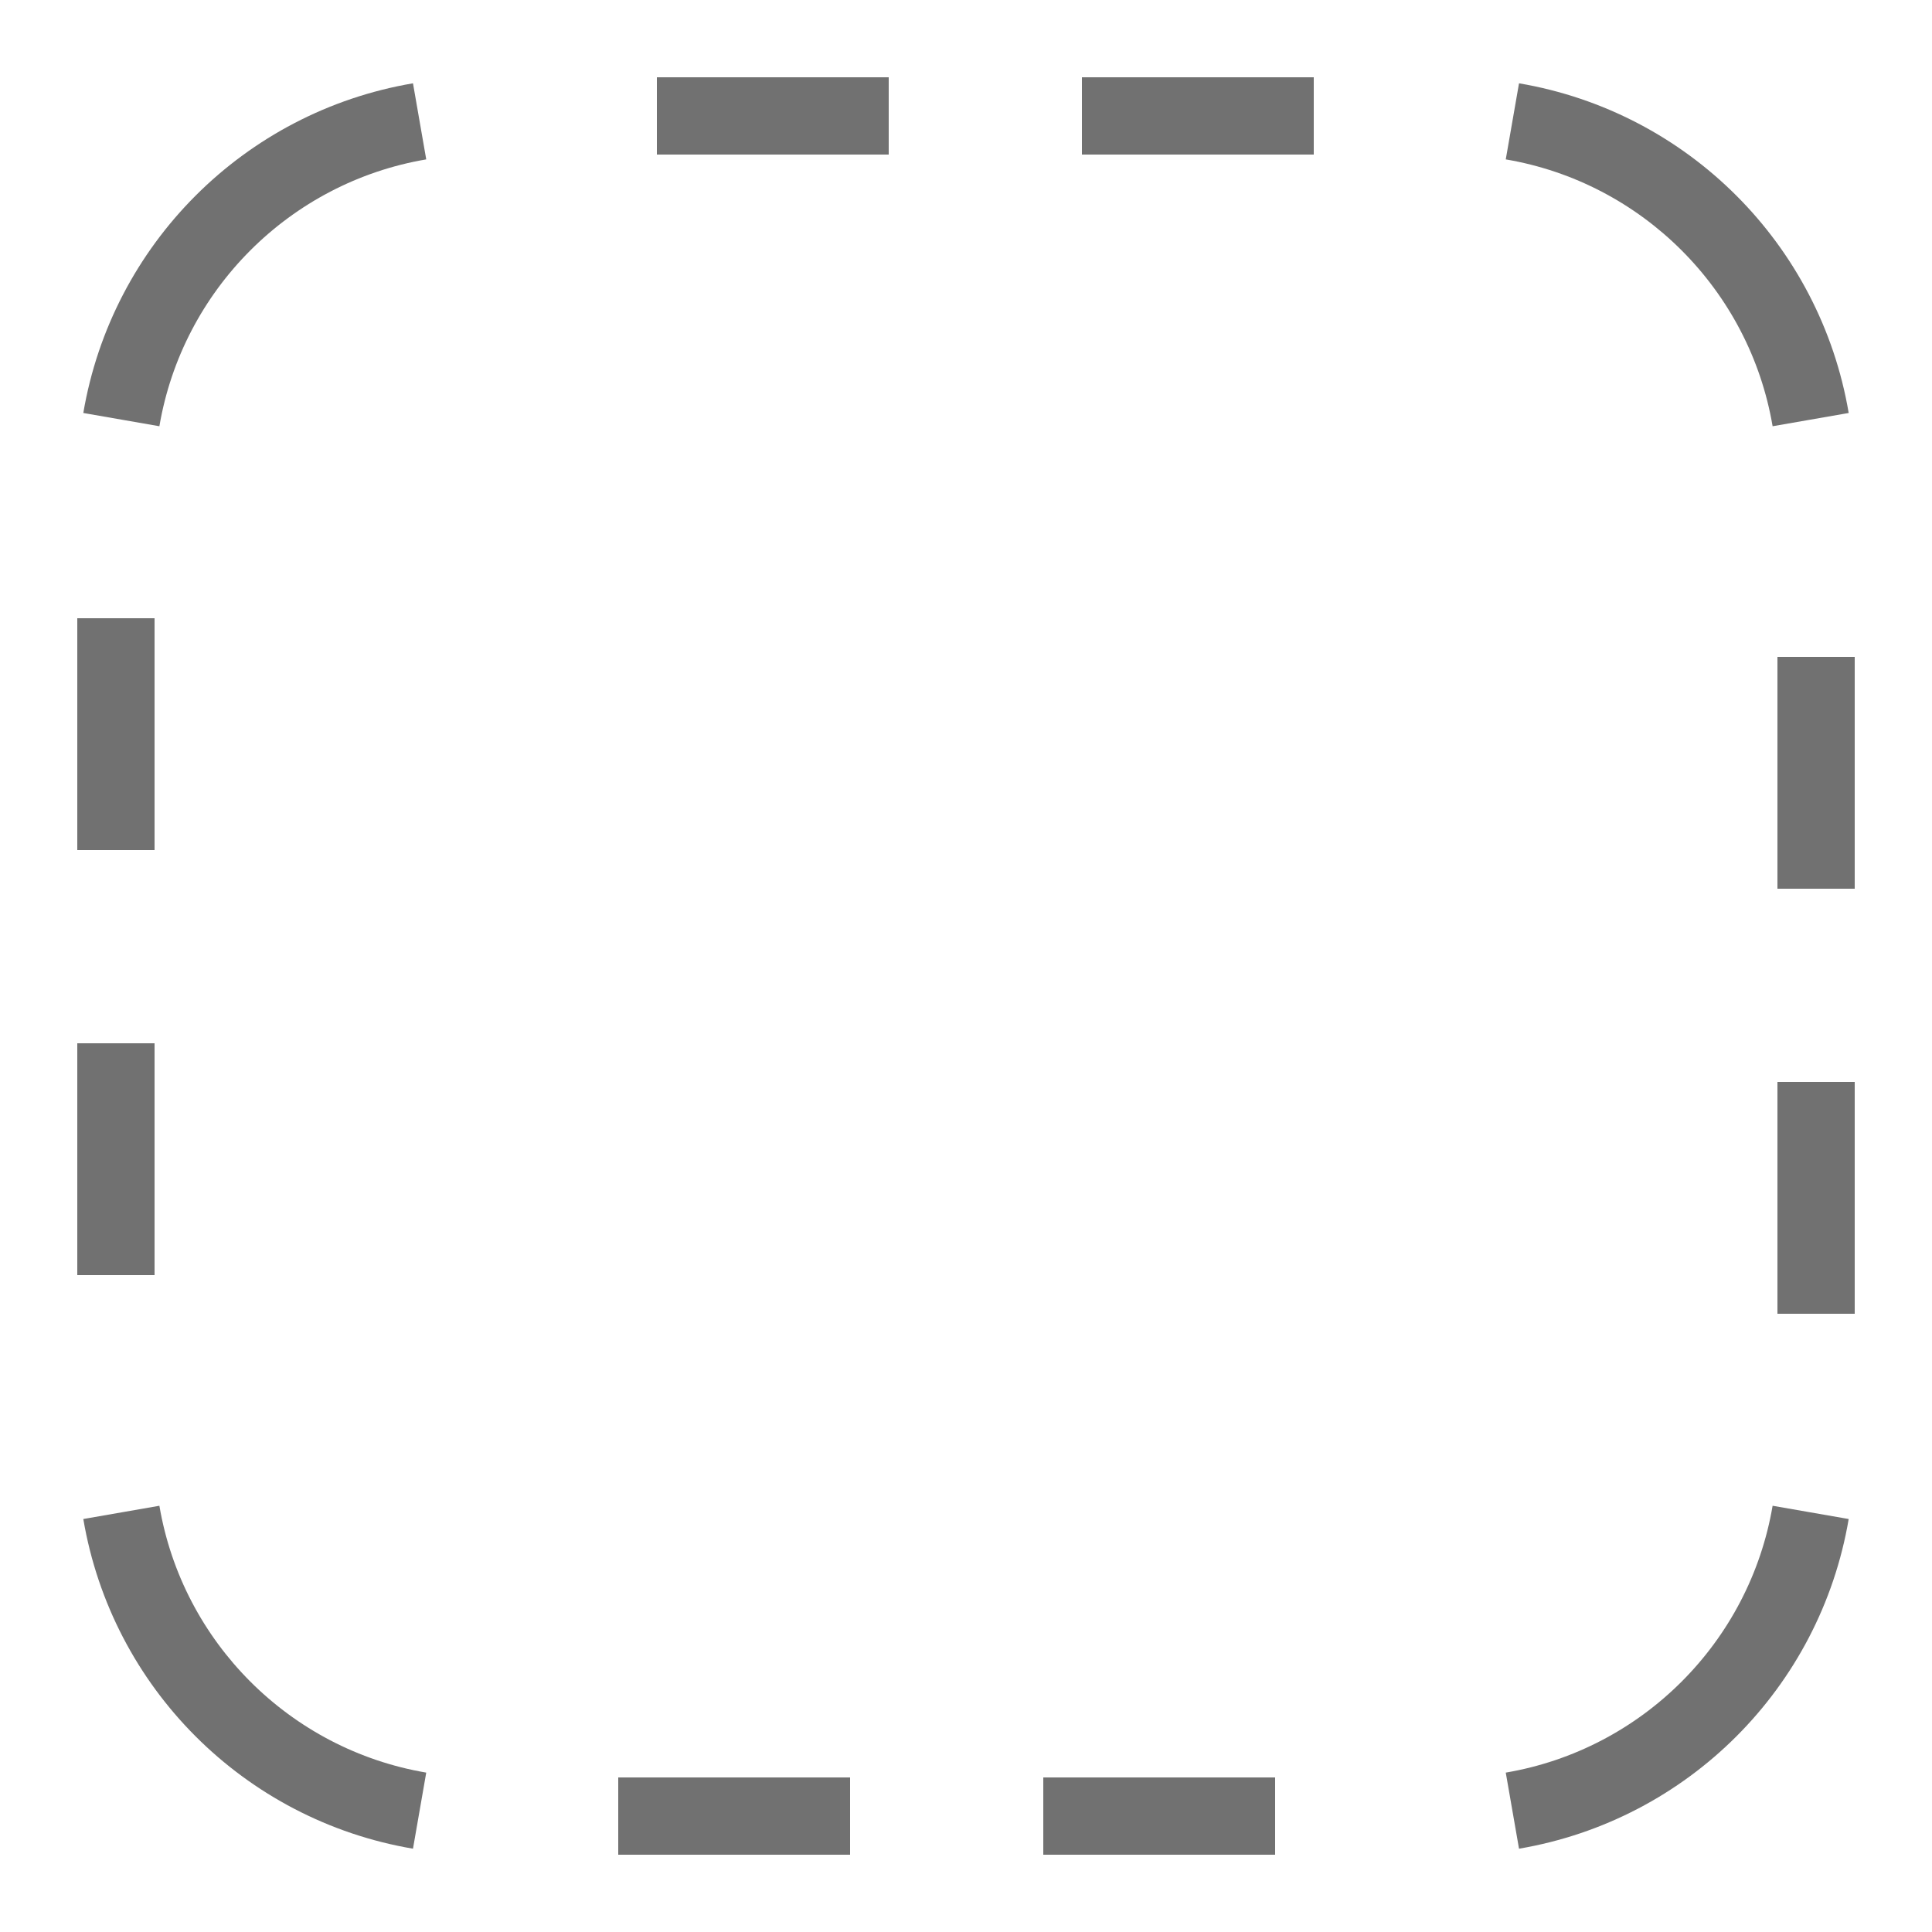
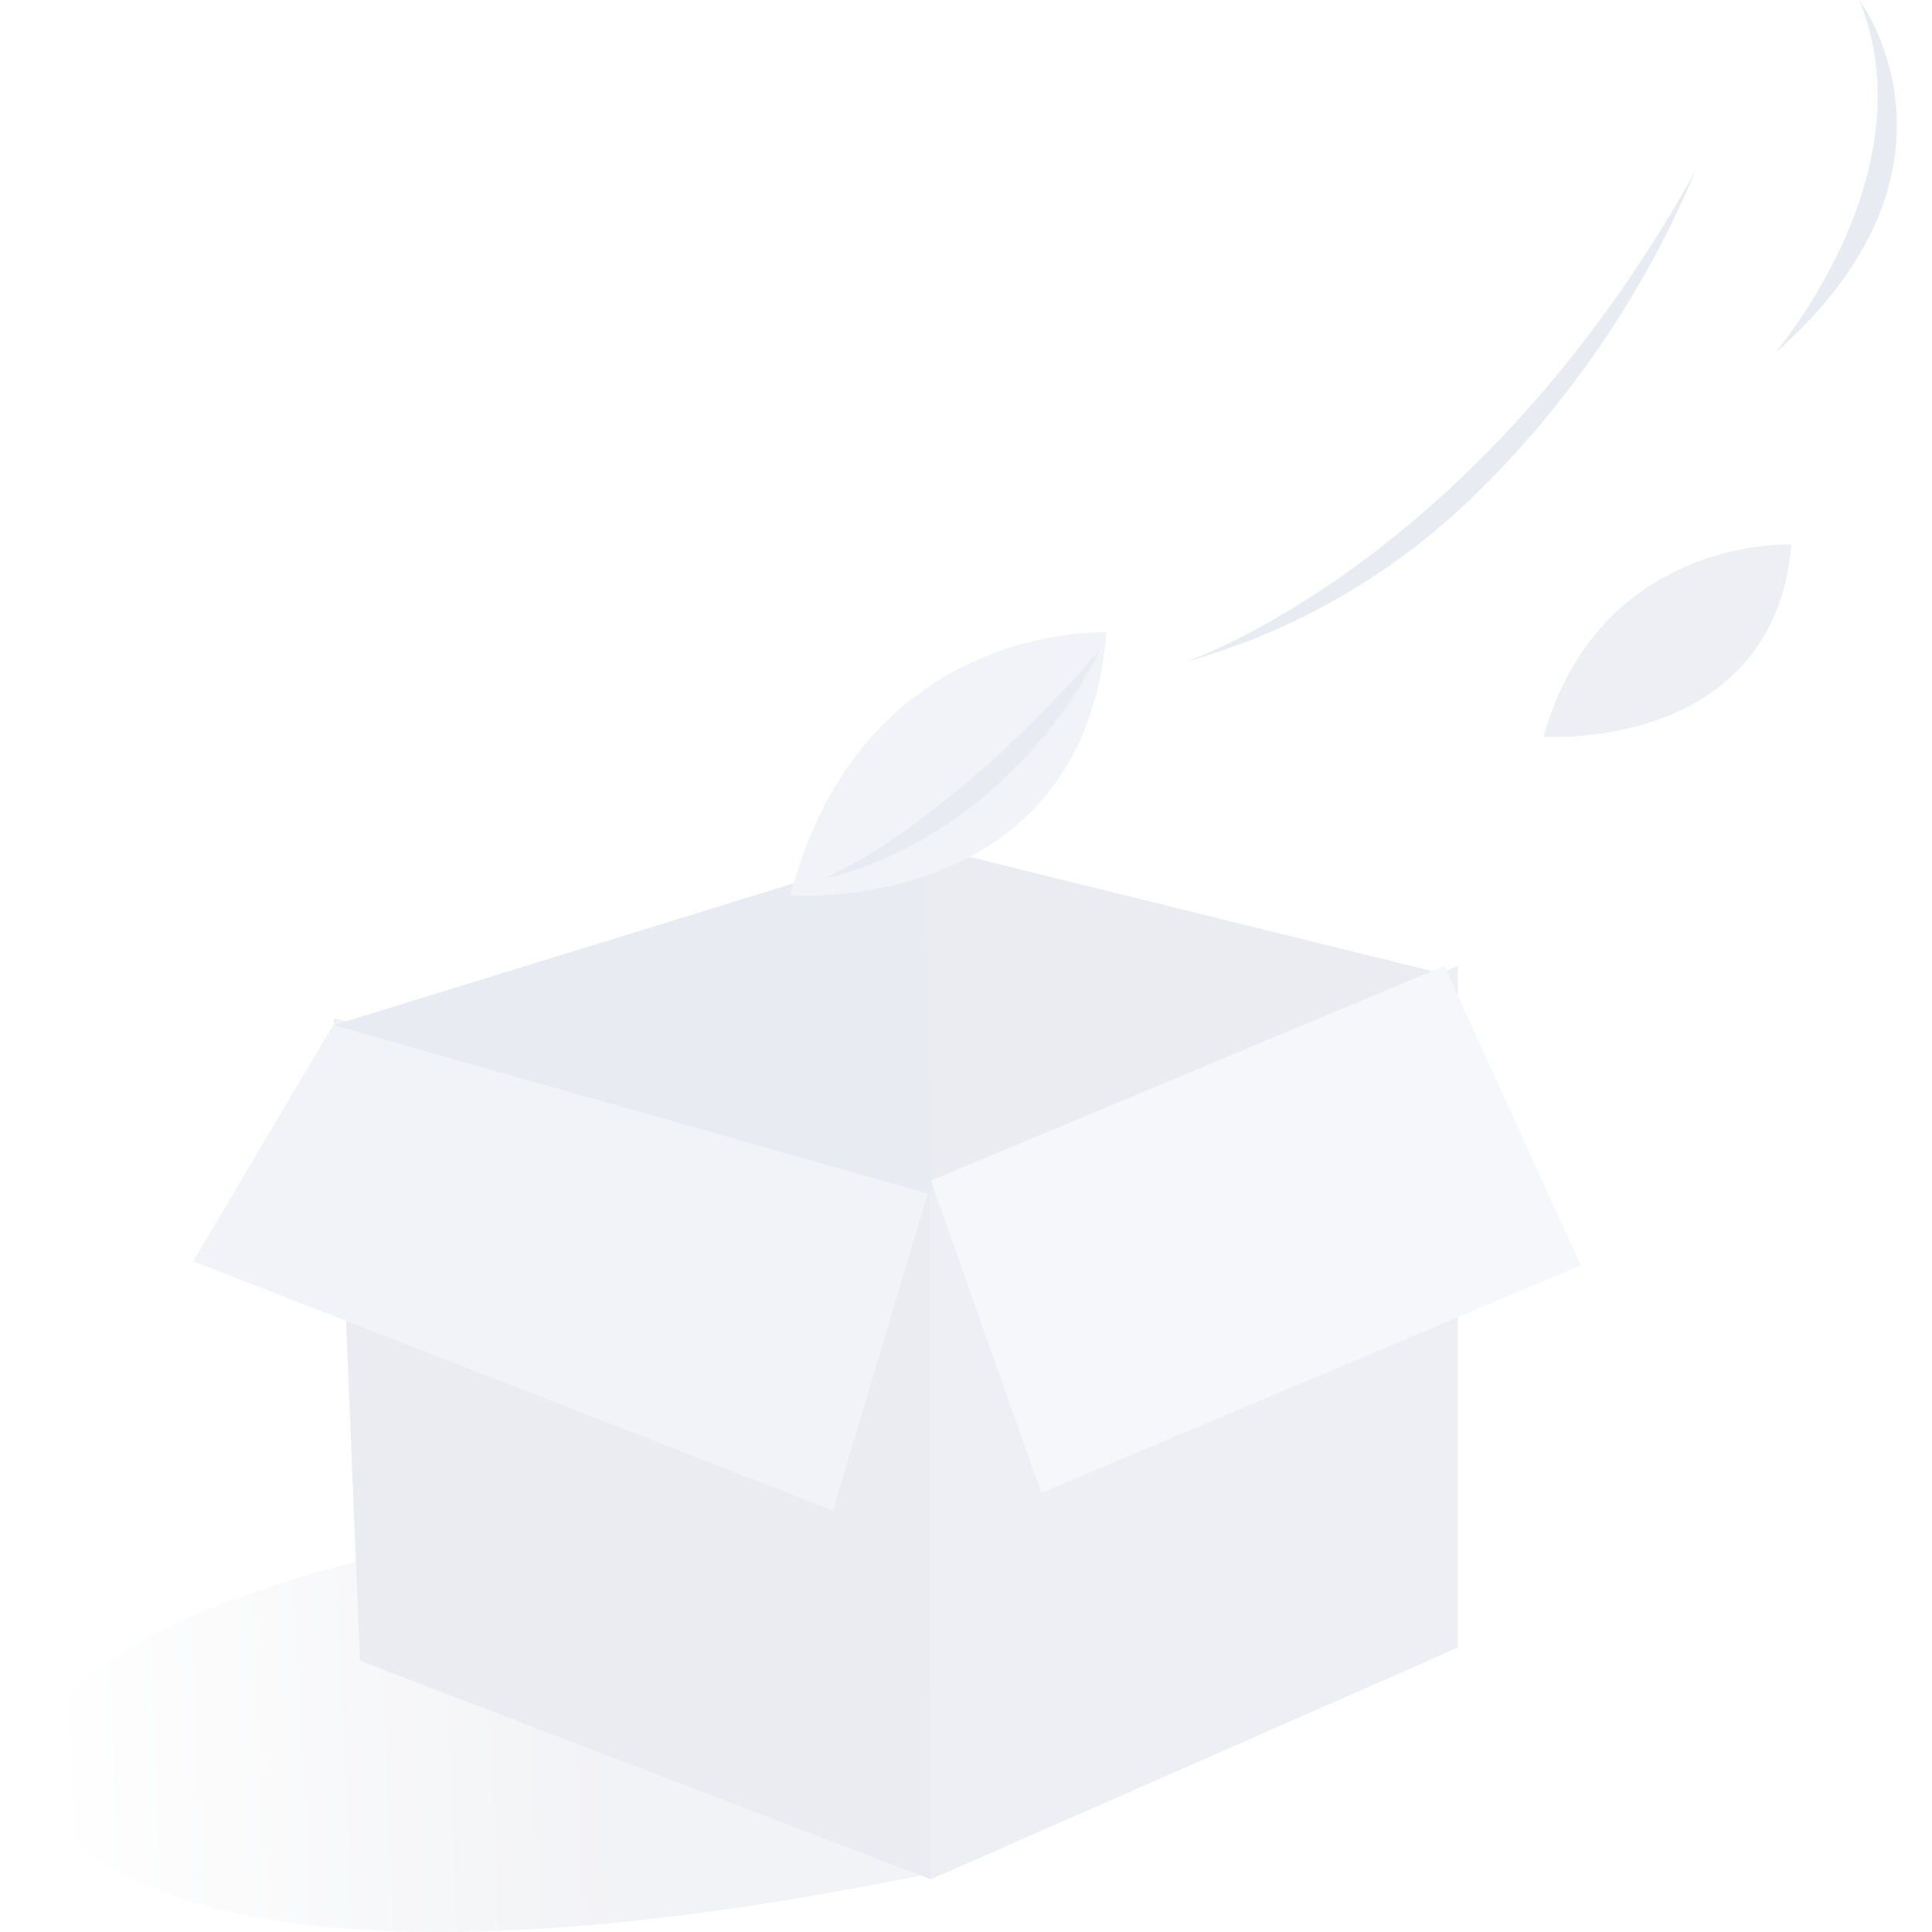
- <svg xmlns="http://www.w3.org/2000/svg" viewBox="0 0 50 50">
-   <path fill="#05050590" style="text-indent:0;text-align:start;line-height:normal;text-transform:none;block-progression:tb;-inkscape-font-specification:Sans" d="M 17 2 L 17 4 L 23 4 L 23 2 L 17 2 z M 28 2 L 28 4 L 34 4 L 34 2 L 28 2 z M 10.688 2.156 C 6.322 2.897 2.897 6.322 2.156 10.688 L 4.125 11.031 C 4.724 7.503 7.503 4.724 11.031 4.125 L 10.688 2.156 z M 39.312 2.156 L 38.969 4.125 C 42.497 4.724 45.276 7.503 45.875 11.031 L 47.844 10.688 C 47.103 6.322 43.678 2.897 39.312 2.156 z M 2 16 L 2 22 L 4 22 L 4 16 L 2 16 z M 46 17 L 46 23 L 48 23 L 48 17 L 46 17 z M 2 27 L 2 33 L 4 33 L 4 27 L 2 27 z M 46 28 L 46 34 L 48 34 L 48 28 L 46 28 z M 4.125 38.969 L 2.156 39.312 C 2.897 43.678 6.322 47.103 10.688 47.844 L 11.031 45.875 C 7.503 45.276 4.724 42.497 4.125 38.969 z M 45.875 38.969 C 45.276 42.497 42.497 45.276 38.969 45.875 L 39.312 47.844 C 43.678 47.103 47.103 43.678 47.844 39.312 L 45.875 38.969 z M 16 46 L 16 48 L 22 48 L 22 46 L 16 46 z M 27 46 L 27 48 L 33 48 L 33 46 L 27 46 z" />
+ <svg xmlns="http://www.w3.org/2000/svg" width="110px" height="110px" viewBox="0 0 110 110" version="1.1">
+   <defs>
+     <linearGradient x1="59.149%" y1="50%" x2="0%" y2="51.075%" id="linearGradient-1">
+       <stop stop-color="#E1E3EA" offset="0%" />
+       <stop stop-color="#FFFFFF" offset="100%" />
+     </linearGradient>
+   </defs>
+   <g id="资产" stroke="none" stroke-width="1" fill="none" fill-rule="evenodd" opacity="0.445">
+     <g id="编组-21备份-2" fill-rule="nonzero">
+       <g id="zu2804" transform="translate(2, 0)">
+         <path d="M22.406,88 C22.406,88 -1.914,92.319 0.121,101.979 C0.121,101.979 3.806,116.292 50.938,106.679 L57,98.569 L22.406,88 Z" id="路径" fill="url(#linearGradient-1)" />
+         <polygon id="路径" fill="#D8DCE8" points="51 67.435 51 107 81 93.812 81 55" />
+         <polygon id="路径" fill="#D1D5E2" points="80 55.407 50 48 50.372 68" />
+         <polygon id="路径" fill="#E9EDF6" points="51 67.223 57.29 85 88 72.04 80.232 55" />
+         <polygon id="路径" fill="#D0D5E2" points="51 67.422 51 107 18.494 94.56 17 58" />
+         <polygon id="路径" fill="#E1E5F0" points="17.177 58 9 71.814 45.425 86 51 67.338" />
+         <polygon id="路径" fill="#CBD1E0" points="17 58.37 50.63 48 51 68" />
+         <path d="M61,36.005 C61,36.005 47.128,35.296 43,50.978 C42.997,50.979 59.682,52.222 61,36.005 L61,36.005 Z" id="路径" fill="#E0E5F0" />
+         <path d="M60.608,37.215 C58.535,39.604 56.295,41.848 53.904,43.929 C51.226,46.337 48.231,48.379 45,50 C45,50 54.764,48.278 60.608,37.215 Z M100,31.003 C100,31.003 89.118,30.489 85.878,41.945 C85.878,41.945 98.968,42.856 100,31.006 L100,31.003 Z" id="形状" fill="#D8DCE8" />
+         <path d="M60.646,36.942 C60.646,36.942 53.114,46.109 45,50 C45,50 54.787,48.243 60.646,36.942 L60.646,36.942 Z M85.978,41.774 C85.978,41.774 89.225,30.067 85.978,41.772 L85.978,41.774 Z M65.489,37.687 C65.489,37.687 82.085,32.175 94.547,9.701 C91.662,16.573 87.444,22.798 82.137,28.014 C77.498,32.61 71.767,35.94 65.487,37.688 L65.489,37.687 Z M99.019,20.149 C99.019,20.149 107.895,9.85 103.86,0 C103.86,0 111.072,9.573 99.016,20.149 L99.019,20.149 Z" id="形状" fill="#CBD1E0" />
+       </g>
+     </g>
+   </g>
</svg>
